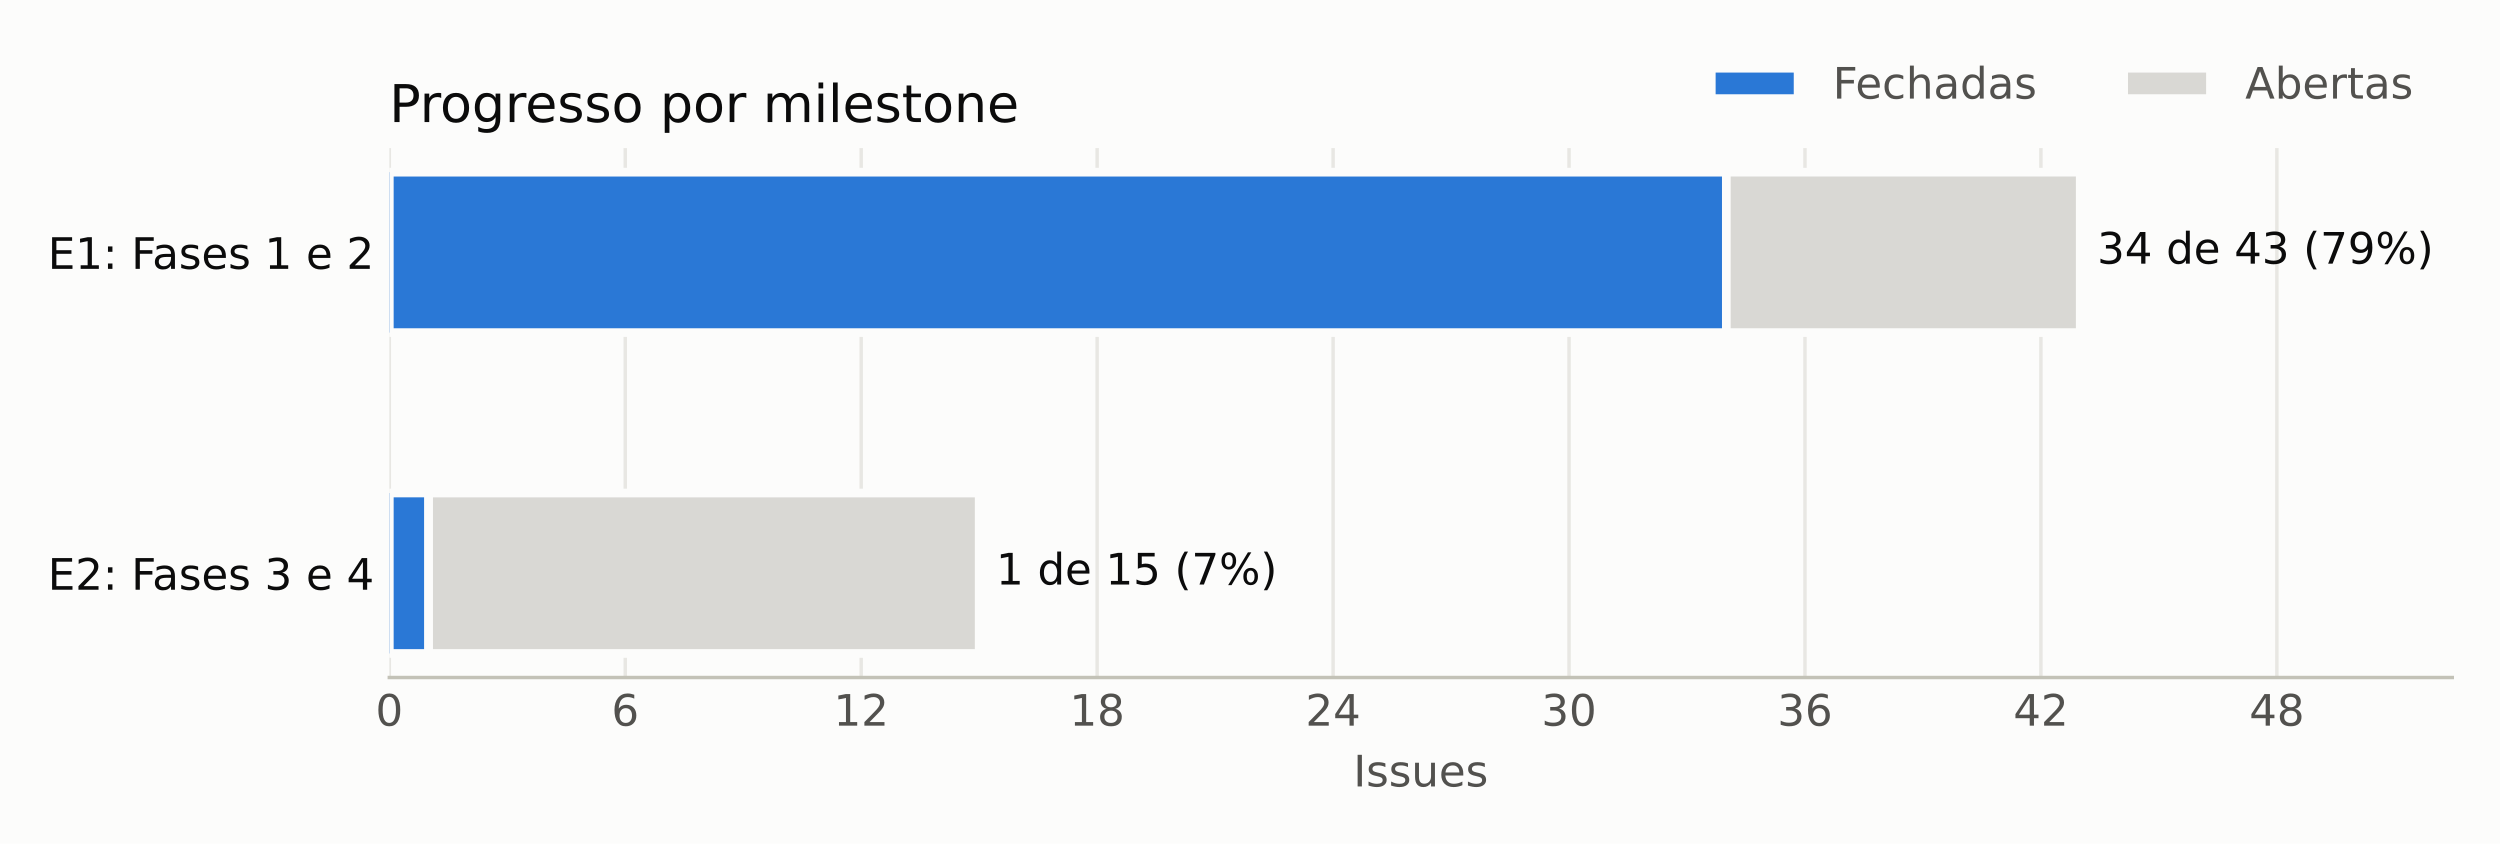
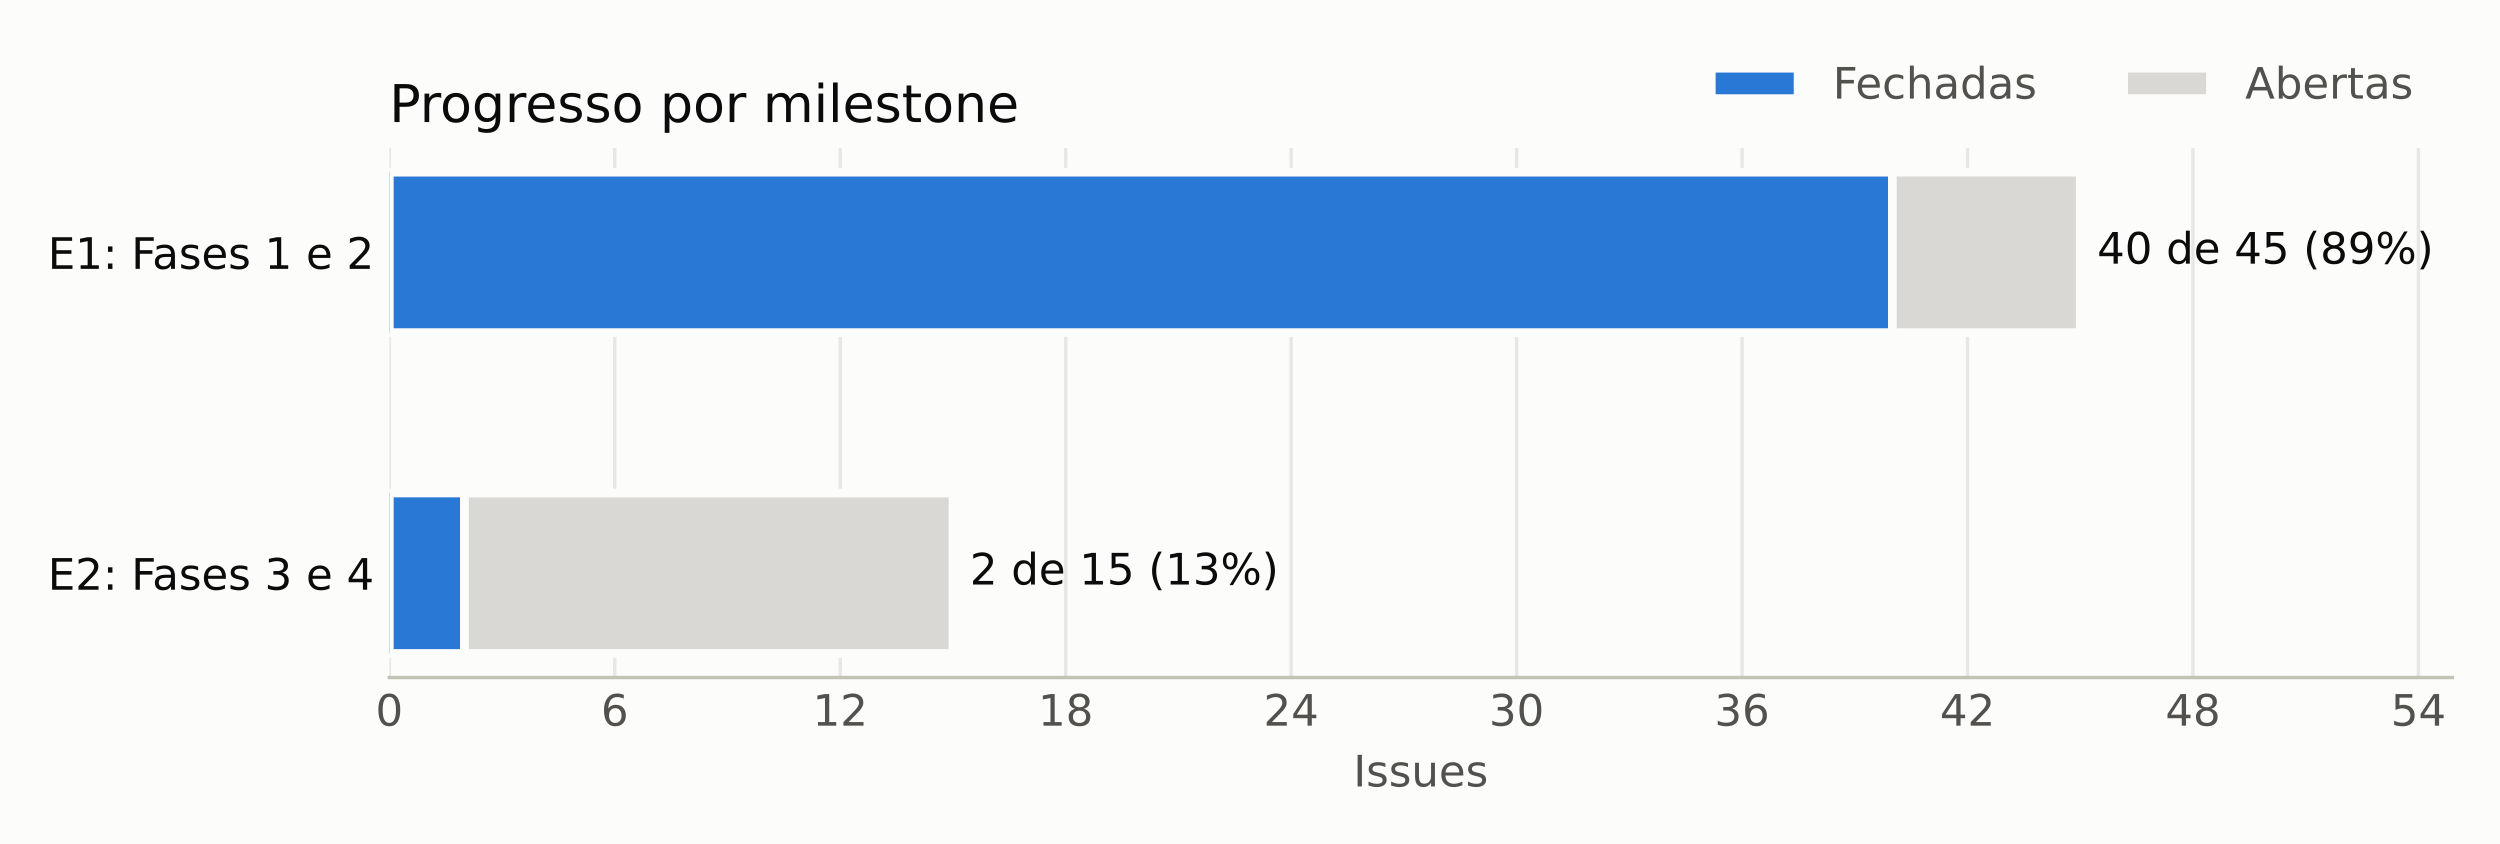
<svg xmlns="http://www.w3.org/2000/svg" xmlns:xlink="http://www.w3.org/1999/xlink" width="576pt" height="194.4pt" viewBox="0 0 576 194.4" version="1.1">
  <defs>
    <style type="text/css">*{stroke-linejoin: round; stroke-linecap: butt}</style>
  </defs>
  <g id="figure_1">
    <g id="patch_1">
      <path d="M 0 194.4  L 576 194.4  L 576 0  L 0 0  z " style="fill: #fcfcfb" />
    </g>
    <g id="axes_1">
      <g id="patch_2">
        <path d="M 89.698 156.1  L 564.999 156.1  L 564.999 34.122  L 89.698 34.122  z " style="fill: #fcfcfb" />
      </g>
      <g id="matplotlib.axis_1">
        <g id="xtick_1">
          <g id="line2d_1">
-             <path d="M 89.698 156.1  L 89.698 34.122  " clip-path="url(#p827edf6797)" style="fill: none; stroke: #e8e7e3; stroke-width: 0.8; stroke-linecap: square" />
+             <path d="M 89.698 156.1  L 89.698 34.122  " clip-path="url(#pba879e01e7)" style="fill: none; stroke: #e8e7e3; stroke-width: 0.8; stroke-linecap: square" />
          </g>
          <g id="line2d_2" />
          <g id="text_1">
            <g style="fill: #52514e" transform="translate(86.51625 167.1977) scale(0.1 -0.1)">
              <defs>
                <path id="DejaVuSans-13" d="M 2034 4250  Q 1547 4250 1301 3770  Q 1056 3291 1056 2328  Q 1056 1369 1301 889  Q 1547 409 2034 409  Q 2525 409 2770 889  Q 3016 1369 3016 2328  Q 3016 3291 2770 3770  Q 2525 4250 2034 4250  z M 2034 4750  Q 2819 4750 3233 4129  Q 3647 3509 3647 2328  Q 3647 1150 3233 529  Q 2819 -91 2034 -91  Q 1250 -91 836 529  Q 422 1150 422 2328  Q 422 3509 836 4129  Q 1250 4750 2034 4750  z " transform="scale(0.015625)" />
              </defs>
              <use xlink:href="#DejaVuSans-13" />
            </g>
          </g>
        </g>
        <g id="xtick_2">
          <g id="line2d_3">
-             <path d="M 144.059 156.1  L 144.059 34.122  " clip-path="url(#p827edf6797)" style="fill: none; stroke: #e8e7e3; stroke-width: 0.8; stroke-linecap: square" />
+             <path d="M 141.643 156.1  L 141.643 34.122  " clip-path="url(#pba879e01e7)" style="fill: none; stroke: #e8e7e3; stroke-width: 0.8; stroke-linecap: square" />
          </g>
          <g id="line2d_4" />
          <g id="text_2">
-             <g style="fill: #52514e" transform="translate(140.8779 167.1977) scale(0.1 -0.1)">
+             <g style="fill: #52514e" transform="translate(138.4618 167.1977) scale(0.1 -0.1)">
              <defs>
                <path id="DejaVuSans-19" d="M 2113 2584  Q 1688 2584 1439 2293  Q 1191 2003 1191 1497  Q 1191 994 1439 701  Q 1688 409 2113 409  Q 2538 409 2786 701  Q 3034 994 3034 1497  Q 3034 2003 2786 2293  Q 2538 2584 2113 2584  z M 3366 4563  L 3366 3988  Q 3128 4100 2886 4159  Q 2644 4219 2406 4219  Q 1781 4219 1451 3797  Q 1122 3375 1075 2522  Q 1259 2794 1537 2939  Q 1816 3084 2150 3084  Q 2853 3084 3261 2657  Q 3669 2231 3669 1497  Q 3669 778 3244 343  Q 2819 -91 2113 -91  Q 1303 -91 875 529  Q 447 1150 447 2328  Q 447 3434 972 4092  Q 1497 4750 2381 4750  Q 2619 4750 2861 4703  Q 3103 4656 3366 4563  z " transform="scale(0.015625)" />
              </defs>
              <use xlink:href="#DejaVuSans-19" />
            </g>
          </g>
        </g>
        <g id="xtick_3">
          <g id="line2d_5">
-             <path d="M 198.421 156.1  L 198.421 34.122  " clip-path="url(#p827edf6797)" style="fill: none; stroke: #e8e7e3; stroke-width: 0.8; stroke-linecap: square" />
+             <path d="M 193.589 156.1  L 193.589 34.122  " clip-path="url(#pba879e01e7)" style="fill: none; stroke: #e8e7e3; stroke-width: 0.8; stroke-linecap: square" />
          </g>
          <g id="line2d_6" />
          <g id="text_3">
-             <g style="fill: #52514e" transform="translate(192.0583 167.1977) scale(0.1 -0.1)">
+             <g style="fill: #52514e" transform="translate(187.2261 167.1977) scale(0.1 -0.1)">
              <defs>
                <path id="DejaVuSans-14" d="M 794 531  L 1825 531  L 1825 4091  L 703 3866  L 703 4441  L 1819 4666  L 2450 4666  L 2450 531  L 3481 531  L 3481 0  L 794 0  L 794 531  z " transform="scale(0.015625)" />
                <path id="DejaVuSans-15" d="M 1228 531  L 3431 531  L 3431 0  L 469 0  L 469 531  Q 828 903 1448 1529  Q 2069 2156 2228 2338  Q 2531 2678 2651 2914  Q 2772 3150 2772 3378  Q 2772 3750 2511 3984  Q 2250 4219 1831 4219  Q 1534 4219 1204 4116  Q 875 4013 500 3803  L 500 4441  Q 881 4594 1212 4672  Q 1544 4750 1819 4750  Q 2544 4750 2975 4387  Q 3406 4025 3406 3419  Q 3406 3131 3298 2873  Q 3191 2616 2906 2266  Q 2828 2175 2409 1742  Q 1991 1309 1228 531  z " transform="scale(0.015625)" />
              </defs>
              <use xlink:href="#DejaVuSans-14" />
              <use xlink:href="#DejaVuSans-15" transform="translate(63.625 0)" />
            </g>
          </g>
        </g>
        <g id="xtick_4">
          <g id="line2d_7">
-             <path d="M 252.782 156.1  L 252.782 34.122  " clip-path="url(#p827edf6797)" style="fill: none; stroke: #e8e7e3; stroke-width: 0.8; stroke-linecap: square" />
+             <path d="M 245.534 156.1  L 245.534 34.122  " clip-path="url(#pba879e01e7)" style="fill: none; stroke: #e8e7e3; stroke-width: 0.8; stroke-linecap: square" />
          </g>
          <g id="line2d_8" />
          <g id="text_4">
-             <g style="fill: #52514e" transform="translate(246.4199 167.1977) scale(0.1 -0.1)">
+             <g style="fill: #52514e" transform="translate(239.1717 167.1977) scale(0.1 -0.1)">
              <defs>
                <path id="DejaVuSans-1b" d="M 2034 2216  Q 1584 2216 1326 1975  Q 1069 1734 1069 1313  Q 1069 891 1326 650  Q 1584 409 2034 409  Q 2484 409 2743 651  Q 3003 894 3003 1313  Q 3003 1734 2745 1975  Q 2488 2216 2034 2216  z M 1403 2484  Q 997 2584 770 2862  Q 544 3141 544 3541  Q 544 4100 942 4425  Q 1341 4750 2034 4750  Q 2731 4750 3128 4425  Q 3525 4100 3525 3541  Q 3525 3141 3298 2862  Q 3072 2584 2669 2484  Q 3125 2378 3379 2068  Q 3634 1759 3634 1313  Q 3634 634 3220 271  Q 2806 -91 2034 -91  Q 1263 -91 848 271  Q 434 634 434 1313  Q 434 1759 690 2068  Q 947 2378 1403 2484  z M 1172 3481  Q 1172 3119 1398 2916  Q 1625 2713 2034 2713  Q 2441 2713 2670 2916  Q 2900 3119 2900 3481  Q 2900 3844 2670 4047  Q 2441 4250 2034 4250  Q 1625 4250 1398 4047  Q 1172 3844 1172 3481  z " transform="scale(0.015625)" />
              </defs>
              <use xlink:href="#DejaVuSans-14" />
              <use xlink:href="#DejaVuSans-1b" transform="translate(63.625 0)" />
            </g>
          </g>
        </g>
        <g id="xtick_5">
          <g id="line2d_9">
-             <path d="M 307.144 156.1  L 307.144 34.122  " clip-path="url(#p827edf6797)" style="fill: none; stroke: #e8e7e3; stroke-width: 0.8; stroke-linecap: square" />
+             <path d="M 297.48 156.1  L 297.48 34.122  " clip-path="url(#pba879e01e7)" style="fill: none; stroke: #e8e7e3; stroke-width: 0.8; stroke-linecap: square" />
          </g>
          <g id="line2d_10" />
          <g id="text_5">
-             <g style="fill: #52514e" transform="translate(300.7815 167.1977) scale(0.1 -0.1)">
+             <g style="fill: #52514e" transform="translate(291.1172 167.1977) scale(0.1 -0.1)">
              <defs>
                <path id="DejaVuSans-17" d="M 2419 4116  L 825 1625  L 2419 1625  L 2419 4116  z M 2253 4666  L 3047 4666  L 3047 1625  L 3713 1625  L 3713 1100  L 3047 1100  L 3047 0  L 2419 0  L 2419 1100  L 313 1100  L 313 1709  L 2253 4666  z " transform="scale(0.015625)" />
              </defs>
              <use xlink:href="#DejaVuSans-15" />
              <use xlink:href="#DejaVuSans-17" transform="translate(63.625 0)" />
            </g>
          </g>
        </g>
        <g id="xtick_6">
          <g id="line2d_11">
-             <path d="M 361.506 156.1  L 361.506 34.122  " clip-path="url(#p827edf6797)" style="fill: none; stroke: #e8e7e3; stroke-width: 0.8; stroke-linecap: square" />
+             <path d="M 349.425 156.1  L 349.425 34.122  " clip-path="url(#pba879e01e7)" style="fill: none; stroke: #e8e7e3; stroke-width: 0.8; stroke-linecap: square" />
          </g>
          <g id="line2d_12" />
          <g id="text_6">
-             <g style="fill: #52514e" transform="translate(355.1431 167.1977) scale(0.1 -0.1)">
+             <g style="fill: #52514e" transform="translate(343.0628 167.1977) scale(0.1 -0.1)">
              <defs>
                <path id="DejaVuSans-16" d="M 2597 2516  Q 3050 2419 3304 2112  Q 3559 1806 3559 1356  Q 3559 666 3084 287  Q 2609 -91 1734 -91  Q 1441 -91 1130 -33  Q 819 25 488 141  L 488 750  Q 750 597 1062 519  Q 1375 441 1716 441  Q 2309 441 2620 675  Q 2931 909 2931 1356  Q 2931 1769 2642 2001  Q 2353 2234 1838 2234  L 1294 2234  L 1294 2753  L 1863 2753  Q 2328 2753 2575 2939  Q 2822 3125 2822 3475  Q 2822 3834 2567 4026  Q 2313 4219 1838 4219  Q 1578 4219 1281 4162  Q 984 4106 628 3988  L 628 4550  Q 988 4650 1302 4700  Q 1616 4750 1894 4750  Q 2613 4750 3031 4423  Q 3450 4097 3450 3541  Q 3450 3153 3228 2886  Q 3006 2619 2597 2516  z " transform="scale(0.015625)" />
              </defs>
              <use xlink:href="#DejaVuSans-16" />
              <use xlink:href="#DejaVuSans-13" transform="translate(63.625 0)" />
            </g>
          </g>
        </g>
        <g id="xtick_7">
          <g id="line2d_13">
-             <path d="M 415.867 156.1  L 415.867 34.122  " clip-path="url(#p827edf6797)" style="fill: none; stroke: #e8e7e3; stroke-width: 0.8; stroke-linecap: square" />
+             <path d="M 401.371 156.1  L 401.371 34.122  " clip-path="url(#pba879e01e7)" style="fill: none; stroke: #e8e7e3; stroke-width: 0.8; stroke-linecap: square" />
          </g>
          <g id="line2d_14" />
          <g id="text_7">
-             <g style="fill: #52514e" transform="translate(409.5048 167.1977) scale(0.1 -0.1)">
+             <g style="fill: #52514e" transform="translate(395.0083 167.1977) scale(0.1 -0.1)">
              <use xlink:href="#DejaVuSans-16" />
              <use xlink:href="#DejaVuSans-19" transform="translate(63.625 0)" />
            </g>
          </g>
        </g>
        <g id="xtick_8">
          <g id="line2d_15">
-             <path d="M 470.229 156.1  L 470.229 34.122  " clip-path="url(#p827edf6797)" style="fill: none; stroke: #e8e7e3; stroke-width: 0.8; stroke-linecap: square" />
+             <path d="M 453.316 156.1  L 453.316 34.122  " clip-path="url(#pba879e01e7)" style="fill: none; stroke: #e8e7e3; stroke-width: 0.8; stroke-linecap: square" />
          </g>
          <g id="line2d_16" />
          <g id="text_8">
-             <g style="fill: #52514e" transform="translate(463.8664 167.1977) scale(0.1 -0.1)">
+             <g style="fill: #52514e" transform="translate(446.9539 167.1977) scale(0.1 -0.1)">
              <use xlink:href="#DejaVuSans-17" />
              <use xlink:href="#DejaVuSans-15" transform="translate(63.625 0)" />
            </g>
          </g>
        </g>
        <g id="xtick_9">
          <g id="line2d_17">
-             <path d="M 524.591 156.1  L 524.591 34.122  " clip-path="url(#p827edf6797)" style="fill: none; stroke: #e8e7e3; stroke-width: 0.8; stroke-linecap: square" />
+             <path d="M 505.262 156.1  L 505.262 34.122  " clip-path="url(#pba879e01e7)" style="fill: none; stroke: #e8e7e3; stroke-width: 0.8; stroke-linecap: square" />
          </g>
          <g id="line2d_18" />
          <g id="text_9">
-             <g style="fill: #52514e" transform="translate(518.228 167.1977) scale(0.1 -0.1)">
+             <g style="fill: #52514e" transform="translate(498.8995 167.1977) scale(0.1 -0.1)">
              <use xlink:href="#DejaVuSans-17" />
              <use xlink:href="#DejaVuSans-1b" transform="translate(63.625 0)" />
            </g>
          </g>
        </g>
-         <g id="text_10">
+         <g id="xtick_10">
+           <g id="line2d_19">
+             <path d="M 557.208 156.1  L 557.208 34.122  " clip-path="url(#pba879e01e7)" style="fill: none; stroke: #e8e7e3; stroke-width: 0.8; stroke-linecap: square" />
+           </g>
+           <g id="line2d_20" />
+           <g id="text_10">
+             <g style="fill: #52514e" transform="translate(550.845 167.1977) scale(0.1 -0.1)">
+               <defs>
+                 <path id="DejaVuSans-18" d="M 691 4666  L 3169 4666  L 3169 4134  L 1269 4134  L 1269 2991  Q 1406 3038 1543 3061  Q 1681 3084 1819 3084  Q 2600 3084 3056 2656  Q 3513 2228 3513 1497  Q 3513 744 3044 326  Q 2575 -91 1722 -91  Q 1428 -91 1123 -41  Q 819 9 494 109  L 494 744  Q 775 591 1075 516  Q 1375 441 1709 441  Q 2250 441 2565 725  Q 2881 1009 2881 1497  Q 2881 1984 2565 2268  Q 2250 2553 1709 2553  Q 1456 2553 1204 2497  Q 953 2441 691 2322  L 691 4666  z " transform="scale(0.015625)" />
+               </defs>
+               <use xlink:href="#DejaVuSans-18" />
+               <use xlink:href="#DejaVuSans-17" transform="translate(63.625 0)" />
+             </g>
+           </g>
+         </g>
+         <g id="text_11">
          <g style="fill: #52514e" transform="translate(311.814 181.1977) scale(0.1 -0.1)">
            <defs>
              <path id="DejaVuSans-2c" d="M 628 4666  L 1259 4666  L 1259 0  L 628 0  L 628 4666  z " transform="scale(0.015625)" />
              <path id="DejaVuSans-56" d="M 2834 3397  L 2834 2853  Q 2591 2978 2328 3040  Q 2066 3103 1784 3103  Q 1356 3103 1142 2972  Q 928 2841 928 2578  Q 928 2378 1081 2264  Q 1234 2150 1697 2047  L 1894 2003  Q 2506 1872 2764 1633  Q 3022 1394 3022 966  Q 3022 478 2636 193  Q 2250 -91 1575 -91  Q 1294 -91 989 -36  Q 684 19 347 128  L 347 722  Q 666 556 975 473  Q 1284 391 1588 391  Q 1994 391 2212 530  Q 2431 669 2431 922  Q 2431 1156 2273 1281  Q 2116 1406 1581 1522  L 1381 1569  Q 847 1681 609 1914  Q 372 2147 372 2553  Q 372 3047 722 3315  Q 1072 3584 1716 3584  Q 2034 3584 2315 3537  Q 2597 3491 2834 3397  z " transform="scale(0.015625)" />
              <path id="DejaVuSans-58" d="M 544 1381  L 544 3500  L 1119 3500  L 1119 1403  Q 1119 906 1312 657  Q 1506 409 1894 409  Q 2359 409 2629 706  Q 2900 1003 2900 1516  L 2900 3500  L 3475 3500  L 3475 0  L 2900 0  L 2900 538  Q 2691 219 2414 64  Q 2138 -91 1772 -91  Q 1169 -91 856 284  Q 544 659 544 1381  z M 1991 3584  L 1991 3584  z " transform="scale(0.015625)" />
              <path id="DejaVuSans-48" d="M 3597 1894  L 3597 1613  L 953 1613  Q 991 1019 1311 708  Q 1631 397 2203 397  Q 2534 397 2845 478  Q 3156 559 3463 722  L 3463 178  Q 3153 47 2828 -22  Q 2503 -91 2169 -91  Q 1331 -91 842 396  Q 353 884 353 1716  Q 353 2575 817 3079  Q 1281 3584 2069 3584  Q 2775 3584 3186 3129  Q 3597 2675 3597 1894  z M 3022 2063  Q 3016 2534 2758 2815  Q 2500 3097 2075 3097  Q 1594 3097 1305 2825  Q 1016 2553 972 2059  L 3022 2063  z " transform="scale(0.015625)" />
            </defs>
            <use xlink:href="#DejaVuSans-2c" />
            <use xlink:href="#DejaVuSans-56" transform="translate(29.5 0)" />
            <use xlink:href="#DejaVuSans-56" transform="translate(81.59375 0)" />
            <use xlink:href="#DejaVuSans-58" transform="translate(133.6875 0)" />
            <use xlink:href="#DejaVuSans-48" transform="translate(197.0625 0)" />
            <use xlink:href="#DejaVuSans-56" transform="translate(258.5938 0)" />
          </g>
        </g>
      </g>
      <g id="matplotlib.axis_2">
        <g id="ytick_1">
-           <g id="line2d_19" />
-           <g id="text_11">
+           <g id="line2d_21" />
+           <g id="text_12">
            <g style="fill: #0b0b0b" transform="translate(11.0225 135.8729) scale(0.1 -0.1)">
              <defs>
                <path id="DejaVuSans-28" d="M 628 4666  L 3578 4666  L 3578 4134  L 1259 4134  L 1259 2753  L 3481 2753  L 3481 2222  L 1259 2222  L 1259 531  L 3634 531  L 3634 0  L 628 0  L 628 4666  z " transform="scale(0.015625)" />
                <path id="DejaVuSans-1d" d="M 750 794  L 1409 794  L 1409 0  L 750 0  L 750 794  z M 750 3309  L 1409 3309  L 1409 2516  L 750 2516  L 750 3309  z " transform="scale(0.015625)" />
                <path id="DejaVuSans-3" transform="scale(0.015625)" />
                <path id="DejaVuSans-29" d="M 628 4666  L 3309 4666  L 3309 4134  L 1259 4134  L 1259 2759  L 3109 2759  L 3109 2228  L 1259 2228  L 1259 0  L 628 0  L 628 4666  z " transform="scale(0.015625)" />
                <path id="DejaVuSans-44" d="M 2194 1759  Q 1497 1759 1228 1600  Q 959 1441 959 1056  Q 959 750 1161 570  Q 1363 391 1709 391  Q 2188 391 2477 730  Q 2766 1069 2766 1631  L 2766 1759  L 2194 1759  z M 3341 1997  L 3341 0  L 2766 0  L 2766 531  Q 2569 213 2275 61  Q 1981 -91 1556 -91  Q 1019 -91 701 211  Q 384 513 384 1019  Q 384 1609 779 1909  Q 1175 2209 1959 2209  L 2766 2209  L 2766 2266  Q 2766 2663 2505 2880  Q 2244 3097 1772 3097  Q 1472 3097 1187 3025  Q 903 2953 641 2809  L 641 3341  Q 956 3463 1253 3523  Q 1550 3584 1831 3584  Q 2591 3584 2966 3190  Q 3341 2797 3341 1997  z " transform="scale(0.015625)" />
              </defs>
              <use xlink:href="#DejaVuSans-28" />
              <use xlink:href="#DejaVuSans-15" transform="translate(63.1875 0)" />
              <use xlink:href="#DejaVuSans-1d" transform="translate(126.8125 0)" />
              <use xlink:href="#DejaVuSans-3" transform="translate(160.5 0)" />
              <use xlink:href="#DejaVuSans-29" transform="translate(192.2812 0)" />
              <use xlink:href="#DejaVuSans-44" transform="translate(240.625 0)" />
              <use xlink:href="#DejaVuSans-56" transform="translate(301.9062 0)" />
              <use xlink:href="#DejaVuSans-48" transform="translate(354 0)" />
              <use xlink:href="#DejaVuSans-56" transform="translate(415.5312 0)" />
              <use xlink:href="#DejaVuSans-3" transform="translate(467.625 0)" />
              <use xlink:href="#DejaVuSans-16" transform="translate(499.4062 0)" />
              <use xlink:href="#DejaVuSans-3" transform="translate(563.0312 0)" />
              <use xlink:href="#DejaVuSans-48" transform="translate(594.8125 0)" />
              <use xlink:href="#DejaVuSans-3" transform="translate(656.3438 0)" />
              <use xlink:href="#DejaVuSans-17" transform="translate(688.125 0)" />
            </g>
          </g>
        </g>
        <g id="ytick_2">
-           <g id="line2d_20" />
-           <g id="text_12">
+           <g id="line2d_22" />
+           <g id="text_13">
            <g style="fill: #0b0b0b" transform="translate(11.0225 61.94707) scale(0.1 -0.1)">
              <use xlink:href="#DejaVuSans-28" />
              <use xlink:href="#DejaVuSans-14" transform="translate(63.1875 0)" />
              <use xlink:href="#DejaVuSans-1d" transform="translate(126.8125 0)" />
              <use xlink:href="#DejaVuSans-3" transform="translate(160.5 0)" />
              <use xlink:href="#DejaVuSans-29" transform="translate(192.2812 0)" />
              <use xlink:href="#DejaVuSans-44" transform="translate(240.625 0)" />
              <use xlink:href="#DejaVuSans-56" transform="translate(301.9062 0)" />
              <use xlink:href="#DejaVuSans-48" transform="translate(354 0)" />
              <use xlink:href="#DejaVuSans-56" transform="translate(415.5312 0)" />
              <use xlink:href="#DejaVuSans-3" transform="translate(467.625 0)" />
              <use xlink:href="#DejaVuSans-14" transform="translate(499.4062 0)" />
              <use xlink:href="#DejaVuSans-3" transform="translate(563.0312 0)" />
              <use xlink:href="#DejaVuSans-48" transform="translate(594.8125 0)" />
              <use xlink:href="#DejaVuSans-3" transform="translate(656.3438 0)" />
              <use xlink:href="#DejaVuSans-15" transform="translate(688.125 0)" />
            </g>
          </g>
        </g>
      </g>
      <g id="patch_3">
-         <path d="M 89.698 150.556  L 98.758 150.556  L 98.758 113.593  L 89.698 113.593  z " clip-path="url(#p827edf6797)" style="fill: #2a78d6; stroke: #fcfcfb; stroke-width: 2; stroke-linejoin: miter" />
+         <path d="M 89.698 150.556  L 107.013 150.556  L 107.013 113.593  L 89.698 113.593  z " clip-path="url(#pba879e01e7)" style="fill: #2a78d6; stroke: #fcfcfb; stroke-width: 2; stroke-linejoin: miter" />
      </g>
      <g id="patch_4">
-         <path d="M 89.698 76.63  L 397.747 76.63  L 397.747 39.667  L 89.698 39.667  z " clip-path="url(#p827edf6797)" style="fill: #2a78d6; stroke: #fcfcfb; stroke-width: 2; stroke-linejoin: miter" />
+         <path d="M 89.698 76.63  L 436.001 76.63  L 436.001 39.667  L 89.698 39.667  z " clip-path="url(#pba879e01e7)" style="fill: #2a78d6; stroke: #fcfcfb; stroke-width: 2; stroke-linejoin: miter" />
      </g>
      <g id="patch_5">
-         <path d="M 98.758 150.556  L 225.602 150.556  L 225.602 113.593  L 98.758 113.593  z " clip-path="url(#p827edf6797)" style="fill: #d9d8d4; stroke: #fcfcfb; stroke-width: 2; stroke-linejoin: miter" />
+         <path d="M 107.013 150.556  L 219.561 150.556  L 219.561 113.593  L 107.013 113.593  z " clip-path="url(#pba879e01e7)" style="fill: #d9d8d4; stroke: #fcfcfb; stroke-width: 2; stroke-linejoin: miter" />
      </g>
      <g id="patch_6">
-         <path d="M 397.747 76.63  L 479.289 76.63  L 479.289 39.667  L 397.747 39.667  z " clip-path="url(#p827edf6797)" style="fill: #d9d8d4; stroke: #fcfcfb; stroke-width: 2; stroke-linejoin: miter" />
+         <path d="M 436.001 76.63  L 479.289 76.63  L 479.289 39.667  L 436.001 39.667  z " clip-path="url(#pba879e01e7)" style="fill: #d9d8d4; stroke: #fcfcfb; stroke-width: 2; stroke-linejoin: miter" />
      </g>
      <g id="patch_7">
        <path d="M 89.698 156.1  L 564.999 156.1  " style="fill: none; stroke: #c3c2b7; stroke-width: 0.8; stroke-linejoin: miter; stroke-linecap: square" />
      </g>
-       <g id="text_13">
-         <g style="fill: #0b0b0b" transform="translate(229.4975 134.6721) scale(0.1 -0.1)">
+       <g id="text_14">
+         <g style="fill: #0b0b0b" transform="translate(223.4573 134.6721) scale(0.1 -0.1)">
          <defs>
            <path id="DejaVuSans-47" d="M 2906 2969  L 2906 4863  L 3481 4863  L 3481 0  L 2906 0  L 2906 525  Q 2725 213 2448 61  Q 2172 -91 1784 -91  Q 1150 -91 751 415  Q 353 922 353 1747  Q 353 2572 751 3078  Q 1150 3584 1784 3584  Q 2172 3584 2448 3432  Q 2725 3281 2906 2969  z M 947 1747  Q 947 1113 1208 752  Q 1469 391 1925 391  Q 2381 391 2643 752  Q 2906 1113 2906 1747  Q 2906 2381 2643 2742  Q 2381 3103 1925 3103  Q 1469 3103 1208 2742  Q 947 2381 947 1747  z " transform="scale(0.015625)" />
-             <path id="DejaVuSans-18" d="M 691 4666  L 3169 4666  L 3169 4134  L 1269 4134  L 1269 2991  Q 1406 3038 1543 3061  Q 1681 3084 1819 3084  Q 2600 3084 3056 2656  Q 3513 2228 3513 1497  Q 3513 744 3044 326  Q 2575 -91 1722 -91  Q 1428 -91 1123 -41  Q 819 9 494 109  L 494 744  Q 775 591 1075 516  Q 1375 441 1709 441  Q 2250 441 2565 725  Q 2881 1009 2881 1497  Q 2881 1984 2565 2268  Q 2250 2553 1709 2553  Q 1456 2553 1204 2497  Q 953 2441 691 2322  L 691 4666  z " transform="scale(0.015625)" />
            <path id="DejaVuSans-b" d="M 1984 4856  Q 1566 4138 1362 3434  Q 1159 2731 1159 2009  Q 1159 1288 1364 580  Q 1569 -128 1984 -844  L 1484 -844  Q 1016 -109 783 600  Q 550 1309 550 2009  Q 550 2706 781 3412  Q 1013 4119 1484 4856  L 1984 4856  z " transform="scale(0.015625)" />
-             <path id="DejaVuSans-1a" d="M 525 4666  L 3525 4666  L 3525 4397  L 1831 0  L 1172 0  L 2766 4134  L 525 4134  L 525 4666  z " transform="scale(0.015625)" />
            <path id="DejaVuSans-8" d="M 4653 2053  Q 4381 2053 4226 1822  Q 4072 1591 4072 1178  Q 4072 772 4226 539  Q 4381 306 4653 306  Q 4919 306 5073 539  Q 5228 772 5228 1178  Q 5228 1588 5073 1820  Q 4919 2053 4653 2053  z M 4653 2450  Q 5147 2450 5437 2106  Q 5728 1763 5728 1178  Q 5728 594 5436 251  Q 5144 -91 4653 -91  Q 4153 -91 3862 251  Q 3572 594 3572 1178  Q 3572 1766 3864 2108  Q 4156 2450 4653 2450  z M 1428 4353  Q 1159 4353 1004 4120  Q 850 3888 850 3481  Q 850 3069 1003 2837  Q 1156 2606 1428 2606  Q 1700 2606 1854 2837  Q 2009 3069 2009 3481  Q 2009 3884 1853 4118  Q 1697 4353 1428 4353  z M 4250 4750  L 4750 4750  L 1831 -91  L 1331 -91  L 4250 4750  z M 1428 4750  Q 1922 4750 2215 4408  Q 2509 4066 2509 3481  Q 2509 2891 2217 2550  Q 1925 2209 1428 2209  Q 931 2209 642 2551  Q 353 2894 353 3481  Q 353 4063 643 4406  Q 934 4750 1428 4750  z " transform="scale(0.015625)" />
            <path id="DejaVuSans-c" d="M 513 4856  L 1013 4856  Q 1481 4119 1714 3412  Q 1947 2706 1947 2009  Q 1947 1309 1714 600  Q 1481 -109 1013 -844  L 513 -844  Q 928 -128 1133 580  Q 1338 1288 1338 2009  Q 1338 2731 1133 3434  Q 928 4138 513 4856  z " transform="scale(0.015625)" />
          </defs>
-           <use xlink:href="#DejaVuSans-14" />
+           <use xlink:href="#DejaVuSans-15" />
          <use xlink:href="#DejaVuSans-3" transform="translate(63.625 0)" />
          <use xlink:href="#DejaVuSans-47" transform="translate(95.40625 0)" />
          <use xlink:href="#DejaVuSans-48" transform="translate(158.8906 0)" />
          <use xlink:href="#DejaVuSans-3" transform="translate(220.4219 0)" />
          <use xlink:href="#DejaVuSans-14" transform="translate(252.2031 0)" />
          <use xlink:href="#DejaVuSans-18" transform="translate(315.8281 0)" />
          <use xlink:href="#DejaVuSans-3" transform="translate(379.4531 0)" />
          <use xlink:href="#DejaVuSans-b" transform="translate(411.2344 0)" />
-           <use xlink:href="#DejaVuSans-1a" transform="translate(450.25 0)" />
-           <use xlink:href="#DejaVuSans-8" transform="translate(513.875 0)" />
-           <use xlink:href="#DejaVuSans-c" transform="translate(608.8906 0)" />
-         </g>
-       </g>
-       <g id="text_14">
+           <use xlink:href="#DejaVuSans-14" transform="translate(450.25 0)" />
+           <use xlink:href="#DejaVuSans-16" transform="translate(513.875 0)" />
+           <use xlink:href="#DejaVuSans-8" transform="translate(577.5 0)" />
+           <use xlink:href="#DejaVuSans-c" transform="translate(672.5156 0)" />
+         </g>
+       </g>
+       <g id="text_15">
        <g style="fill: #0b0b0b" transform="translate(483.1851 60.74629) scale(0.1 -0.1)">
          <defs>
            <path id="DejaVuSans-1c" d="M 703 97  L 703 672  Q 941 559 1184 500  Q 1428 441 1663 441  Q 2288 441 2617 861  Q 2947 1281 2994 2138  Q 2813 1869 2534 1725  Q 2256 1581 1919 1581  Q 1219 1581 811 2004  Q 403 2428 403 3163  Q 403 3881 828 4315  Q 1253 4750 1959 4750  Q 2769 4750 3195 4129  Q 3622 3509 3622 2328  Q 3622 1225 3098 567  Q 2575 -91 1691 -91  Q 1453 -91 1209 -44  Q 966 3 703 97  z M 1959 2075  Q 2384 2075 2632 2365  Q 2881 2656 2881 3163  Q 2881 3666 2632 3958  Q 2384 4250 1959 4250  Q 1534 4250 1286 3958  Q 1038 3666 1038 3163  Q 1038 2656 1286 2365  Q 1534 2075 1959 2075  z " transform="scale(0.015625)" />
          </defs>
-           <use xlink:href="#DejaVuSans-16" />
-           <use xlink:href="#DejaVuSans-17" transform="translate(63.625 0)" />
+           <use xlink:href="#DejaVuSans-17" />
+           <use xlink:href="#DejaVuSans-13" transform="translate(63.625 0)" />
          <use xlink:href="#DejaVuSans-3" transform="translate(127.25 0)" />
          <use xlink:href="#DejaVuSans-47" transform="translate(159.0312 0)" />
          <use xlink:href="#DejaVuSans-48" transform="translate(222.5156 0)" />
          <use xlink:href="#DejaVuSans-3" transform="translate(284.0469 0)" />
          <use xlink:href="#DejaVuSans-17" transform="translate(315.8281 0)" />
-           <use xlink:href="#DejaVuSans-16" transform="translate(379.4531 0)" />
+           <use xlink:href="#DejaVuSans-18" transform="translate(379.4531 0)" />
          <use xlink:href="#DejaVuSans-3" transform="translate(443.0781 0)" />
          <use xlink:href="#DejaVuSans-b" transform="translate(474.8594 0)" />
-           <use xlink:href="#DejaVuSans-1a" transform="translate(513.875 0)" />
+           <use xlink:href="#DejaVuSans-1b" transform="translate(513.875 0)" />
          <use xlink:href="#DejaVuSans-1c" transform="translate(577.5 0)" />
          <use xlink:href="#DejaVuSans-8" transform="translate(641.125 0)" />
          <use xlink:href="#DejaVuSans-c" transform="translate(736.1406 0)" />
        </g>
      </g>
-       <g id="text_15">
+       <g id="text_16">
        <g style="fill: #0b0b0b" transform="translate(89.6975 28.12234) scale(0.12 -0.12)">
          <defs>
            <path id="DejaVuSans-33" d="M 1259 4147  L 1259 2394  L 2053 2394  Q 2494 2394 2734 2622  Q 2975 2850 2975 3272  Q 2975 3691 2734 3919  Q 2494 4147 2053 4147  L 1259 4147  z M 628 4666  L 2053 4666  Q 2838 4666 3239 4311  Q 3641 3956 3641 3272  Q 3641 2581 3239 2228  Q 2838 1875 2053 1875  L 1259 1875  L 1259 0  L 628 0  L 628 4666  z " transform="scale(0.015625)" />
            <path id="DejaVuSans-55" d="M 2631 2963  Q 2534 3019 2420 3045  Q 2306 3072 2169 3072  Q 1681 3072 1420 2755  Q 1159 2438 1159 1844  L 1159 0  L 581 0  L 581 3500  L 1159 3500  L 1159 2956  Q 1341 3275 1631 3429  Q 1922 3584 2338 3584  Q 2397 3584 2469 3576  Q 2541 3569 2628 3553  L 2631 2963  z " transform="scale(0.015625)" />
            <path id="DejaVuSans-52" d="M 1959 3097  Q 1497 3097 1228 2736  Q 959 2375 959 1747  Q 959 1119 1226 758  Q 1494 397 1959 397  Q 2419 397 2687 759  Q 2956 1122 2956 1747  Q 2956 2369 2687 2733  Q 2419 3097 1959 3097  z M 1959 3584  Q 2709 3584 3137 3096  Q 3566 2609 3566 1747  Q 3566 888 3137 398  Q 2709 -91 1959 -91  Q 1206 -91 779 398  Q 353 888 353 1747  Q 353 2609 779 3096  Q 1206 3584 1959 3584  z " transform="scale(0.015625)" />
            <path id="DejaVuSans-4a" d="M 2906 1791  Q 2906 2416 2648 2759  Q 2391 3103 1925 3103  Q 1463 3103 1205 2759  Q 947 2416 947 1791  Q 947 1169 1205 825  Q 1463 481 1925 481  Q 2391 481 2648 825  Q 2906 1169 2906 1791  z M 3481 434  Q 3481 -459 3084 -895  Q 2688 -1331 1869 -1331  Q 1566 -1331 1297 -1286  Q 1028 -1241 775 -1147  L 775 -588  Q 1028 -725 1275 -790  Q 1522 -856 1778 -856  Q 2344 -856 2625 -561  Q 2906 -266 2906 331  L 2906 616  Q 2728 306 2450 153  Q 2172 0 1784 0  Q 1141 0 747 490  Q 353 981 353 1791  Q 353 2603 747 3093  Q 1141 3584 1784 3584  Q 2172 3584 2450 3431  Q 2728 3278 2906 2969  L 2906 3500  L 3481 3500  L 3481 434  z " transform="scale(0.015625)" />
            <path id="DejaVuSans-53" d="M 1159 525  L 1159 -1331  L 581 -1331  L 581 3500  L 1159 3500  L 1159 2969  Q 1341 3281 1617 3432  Q 1894 3584 2278 3584  Q 2916 3584 3314 3078  Q 3713 2572 3713 1747  Q 3713 922 3314 415  Q 2916 -91 2278 -91  Q 1894 -91 1617 61  Q 1341 213 1159 525  z M 3116 1747  Q 3116 2381 2855 2742  Q 2594 3103 2138 3103  Q 1681 3103 1420 2742  Q 1159 2381 1159 1747  Q 1159 1113 1420 752  Q 1681 391 2138 391  Q 2594 391 2855 752  Q 3116 1113 3116 1747  z " transform="scale(0.015625)" />
            <path id="DejaVuSans-50" d="M 3328 2828  Q 3544 3216 3844 3400  Q 4144 3584 4550 3584  Q 5097 3584 5394 3201  Q 5691 2819 5691 2113  L 5691 0  L 5113 0  L 5113 2094  Q 5113 2597 4934 2840  Q 4756 3084 4391 3084  Q 3944 3084 3684 2787  Q 3425 2491 3425 1978  L 3425 0  L 2847 0  L 2847 2094  Q 2847 2600 2669 2842  Q 2491 3084 2119 3084  Q 1678 3084 1418 2786  Q 1159 2488 1159 1978  L 1159 0  L 581 0  L 581 3500  L 1159 3500  L 1159 2956  Q 1356 3278 1631 3431  Q 1906 3584 2284 3584  Q 2666 3584 2933 3390  Q 3200 3197 3328 2828  z " transform="scale(0.015625)" />
            <path id="DejaVuSans-4c" d="M 603 3500  L 1178 3500  L 1178 0  L 603 0  L 603 3500  z M 603 4863  L 1178 4863  L 1178 4134  L 603 4134  L 603 4863  z " transform="scale(0.015625)" />
            <path id="DejaVuSans-4f" d="M 603 4863  L 1178 4863  L 1178 0  L 603 0  L 603 4863  z " transform="scale(0.015625)" />
            <path id="DejaVuSans-57" d="M 1172 4494  L 1172 3500  L 2356 3500  L 2356 3053  L 1172 3053  L 1172 1153  Q 1172 725 1289 603  Q 1406 481 1766 481  L 2356 481  L 2356 0  L 1766 0  Q 1100 0 847 248  Q 594 497 594 1153  L 594 3053  L 172 3053  L 172 3500  L 594 3500  L 594 4494  L 1172 4494  z " transform="scale(0.015625)" />
            <path id="DejaVuSans-51" d="M 3513 2113  L 3513 0  L 2938 0  L 2938 2094  Q 2938 2591 2744 2837  Q 2550 3084 2163 3084  Q 1697 3084 1428 2787  Q 1159 2491 1159 1978  L 1159 0  L 581 0  L 581 3500  L 1159 3500  L 1159 2956  Q 1366 3272 1645 3428  Q 1925 3584 2291 3584  Q 2894 3584 3203 3211  Q 3513 2838 3513 2113  z " transform="scale(0.015625)" />
          </defs>
          <use xlink:href="#DejaVuSans-33" />
          <use xlink:href="#DejaVuSans-55" transform="translate(58.54688 0)" />
          <use xlink:href="#DejaVuSans-52" transform="translate(97.45312 0)" />
          <use xlink:href="#DejaVuSans-4a" transform="translate(158.6406 0)" />
          <use xlink:href="#DejaVuSans-55" transform="translate(222.125 0)" />
          <use xlink:href="#DejaVuSans-48" transform="translate(261.0312 0)" />
          <use xlink:href="#DejaVuSans-56" transform="translate(322.5625 0)" />
          <use xlink:href="#DejaVuSans-56" transform="translate(374.6562 0)" />
          <use xlink:href="#DejaVuSans-52" transform="translate(426.75 0)" />
          <use xlink:href="#DejaVuSans-3" transform="translate(487.9375 0)" />
          <use xlink:href="#DejaVuSans-53" transform="translate(519.7188 0)" />
          <use xlink:href="#DejaVuSans-52" transform="translate(583.2031 0)" />
          <use xlink:href="#DejaVuSans-55" transform="translate(644.3906 0)" />
          <use xlink:href="#DejaVuSans-3" transform="translate(685.5 0)" />
          <use xlink:href="#DejaVuSans-50" transform="translate(717.2812 0)" />
          <use xlink:href="#DejaVuSans-4c" transform="translate(814.6875 0)" />
          <use xlink:href="#DejaVuSans-4f" transform="translate(842.4688 0)" />
          <use xlink:href="#DejaVuSans-48" transform="translate(870.25 0)" />
          <use xlink:href="#DejaVuSans-56" transform="translate(931.7812 0)" />
          <use xlink:href="#DejaVuSans-57" transform="translate(983.875 0)" />
          <use xlink:href="#DejaVuSans-52" transform="translate(1023.078 0)" />
          <use xlink:href="#DejaVuSans-51" transform="translate(1084.266 0)" />
          <use xlink:href="#DejaVuSans-48" transform="translate(1147.641 0)" />
        </g>
      </g>
      <g id="legend_1">
        <g id="patch_8">
          <path d="M 394.281 22.72  L 414.281 22.72  L 414.281 15.72  L 394.281 15.72  z " style="fill: #2a78d6; stroke: #fcfcfb; stroke-width: 2; stroke-linejoin: miter" />
        </g>
-         <g id="text_16">
+         <g id="text_17">
          <g style="fill: #52514e" transform="translate(422.2806 22.72) scale(0.1 -0.1)">
            <defs>
              <path id="DejaVuSans-46" d="M 3122 3366  L 3122 2828  Q 2878 2963 2633 3030  Q 2388 3097 2138 3097  Q 1578 3097 1268 2742  Q 959 2388 959 1747  Q 959 1106 1268 751  Q 1578 397 2138 397  Q 2388 397 2633 464  Q 2878 531 3122 666  L 3122 134  Q 2881 22 2623 -34  Q 2366 -91 2075 -91  Q 1284 -91 818 406  Q 353 903 353 1747  Q 353 2603 823 3093  Q 1294 3584 2113 3584  Q 2378 3584 2631 3529  Q 2884 3475 3122 3366  z " transform="scale(0.015625)" />
              <path id="DejaVuSans-4b" d="M 3513 2113  L 3513 0  L 2938 0  L 2938 2094  Q 2938 2591 2744 2837  Q 2550 3084 2163 3084  Q 1697 3084 1428 2787  Q 1159 2491 1159 1978  L 1159 0  L 581 0  L 581 4863  L 1159 4863  L 1159 2956  Q 1366 3272 1645 3428  Q 1925 3584 2291 3584  Q 2894 3584 3203 3211  Q 3513 2838 3513 2113  z " transform="scale(0.015625)" />
            </defs>
            <use xlink:href="#DejaVuSans-29" />
            <use xlink:href="#DejaVuSans-48" transform="translate(52.04688 0)" />
            <use xlink:href="#DejaVuSans-46" transform="translate(113.5781 0)" />
            <use xlink:href="#DejaVuSans-4b" transform="translate(168.5625 0)" />
            <use xlink:href="#DejaVuSans-44" transform="translate(231.9375 0)" />
            <use xlink:href="#DejaVuSans-47" transform="translate(293.2188 0)" />
            <use xlink:href="#DejaVuSans-44" transform="translate(356.7031 0)" />
            <use xlink:href="#DejaVuSans-56" transform="translate(417.9844 0)" />
          </g>
        </g>
        <g id="patch_9">
          <path d="M 489.288 22.72  L 509.288 22.72  L 509.288 15.72  L 489.288 15.72  z " style="fill: #d9d8d4; stroke: #fcfcfb; stroke-width: 2; stroke-linejoin: miter" />
        </g>
-         <g id="text_17">
+         <g id="text_18">
          <g style="fill: #52514e" transform="translate(517.2884 22.72) scale(0.1 -0.1)">
            <defs>
              <path id="DejaVuSans-24" d="M 2188 4044  L 1331 1722  L 3047 1722  L 2188 4044  z M 1831 4666  L 2547 4666  L 4325 0  L 3669 0  L 3244 1197  L 1141 1197  L 716 0  L 50 0  L 1831 4666  z " transform="scale(0.015625)" />
              <path id="DejaVuSans-45" d="M 3116 1747  Q 3116 2381 2855 2742  Q 2594 3103 2138 3103  Q 1681 3103 1420 2742  Q 1159 2381 1159 1747  Q 1159 1113 1420 752  Q 1681 391 2138 391  Q 2594 391 2855 752  Q 3116 1113 3116 1747  z M 1159 2969  Q 1341 3281 1617 3432  Q 1894 3584 2278 3584  Q 2916 3584 3314 3078  Q 3713 2572 3713 1747  Q 3713 922 3314 415  Q 2916 -91 2278 -91  Q 1894 -91 1617 61  Q 1341 213 1159 525  L 1159 0  L 581 0  L 581 4863  L 1159 4863  L 1159 2969  z " transform="scale(0.015625)" />
            </defs>
            <use xlink:href="#DejaVuSans-24" />
            <use xlink:href="#DejaVuSans-45" transform="translate(68.40625 0)" />
            <use xlink:href="#DejaVuSans-48" transform="translate(131.8906 0)" />
            <use xlink:href="#DejaVuSans-55" transform="translate(193.4219 0)" />
            <use xlink:href="#DejaVuSans-57" transform="translate(234.5312 0)" />
            <use xlink:href="#DejaVuSans-44" transform="translate(273.7344 0)" />
            <use xlink:href="#DejaVuSans-56" transform="translate(335.0156 0)" />
          </g>
        </g>
      </g>
    </g>
  </g>
  <defs>
-     <clipPath id="p827edf6797">
+     <clipPath id="pba879e01e7">
      <rect x="89.698" y="34.122" width="475.302" height="121.978" />
    </clipPath>
  </defs>
</svg>
